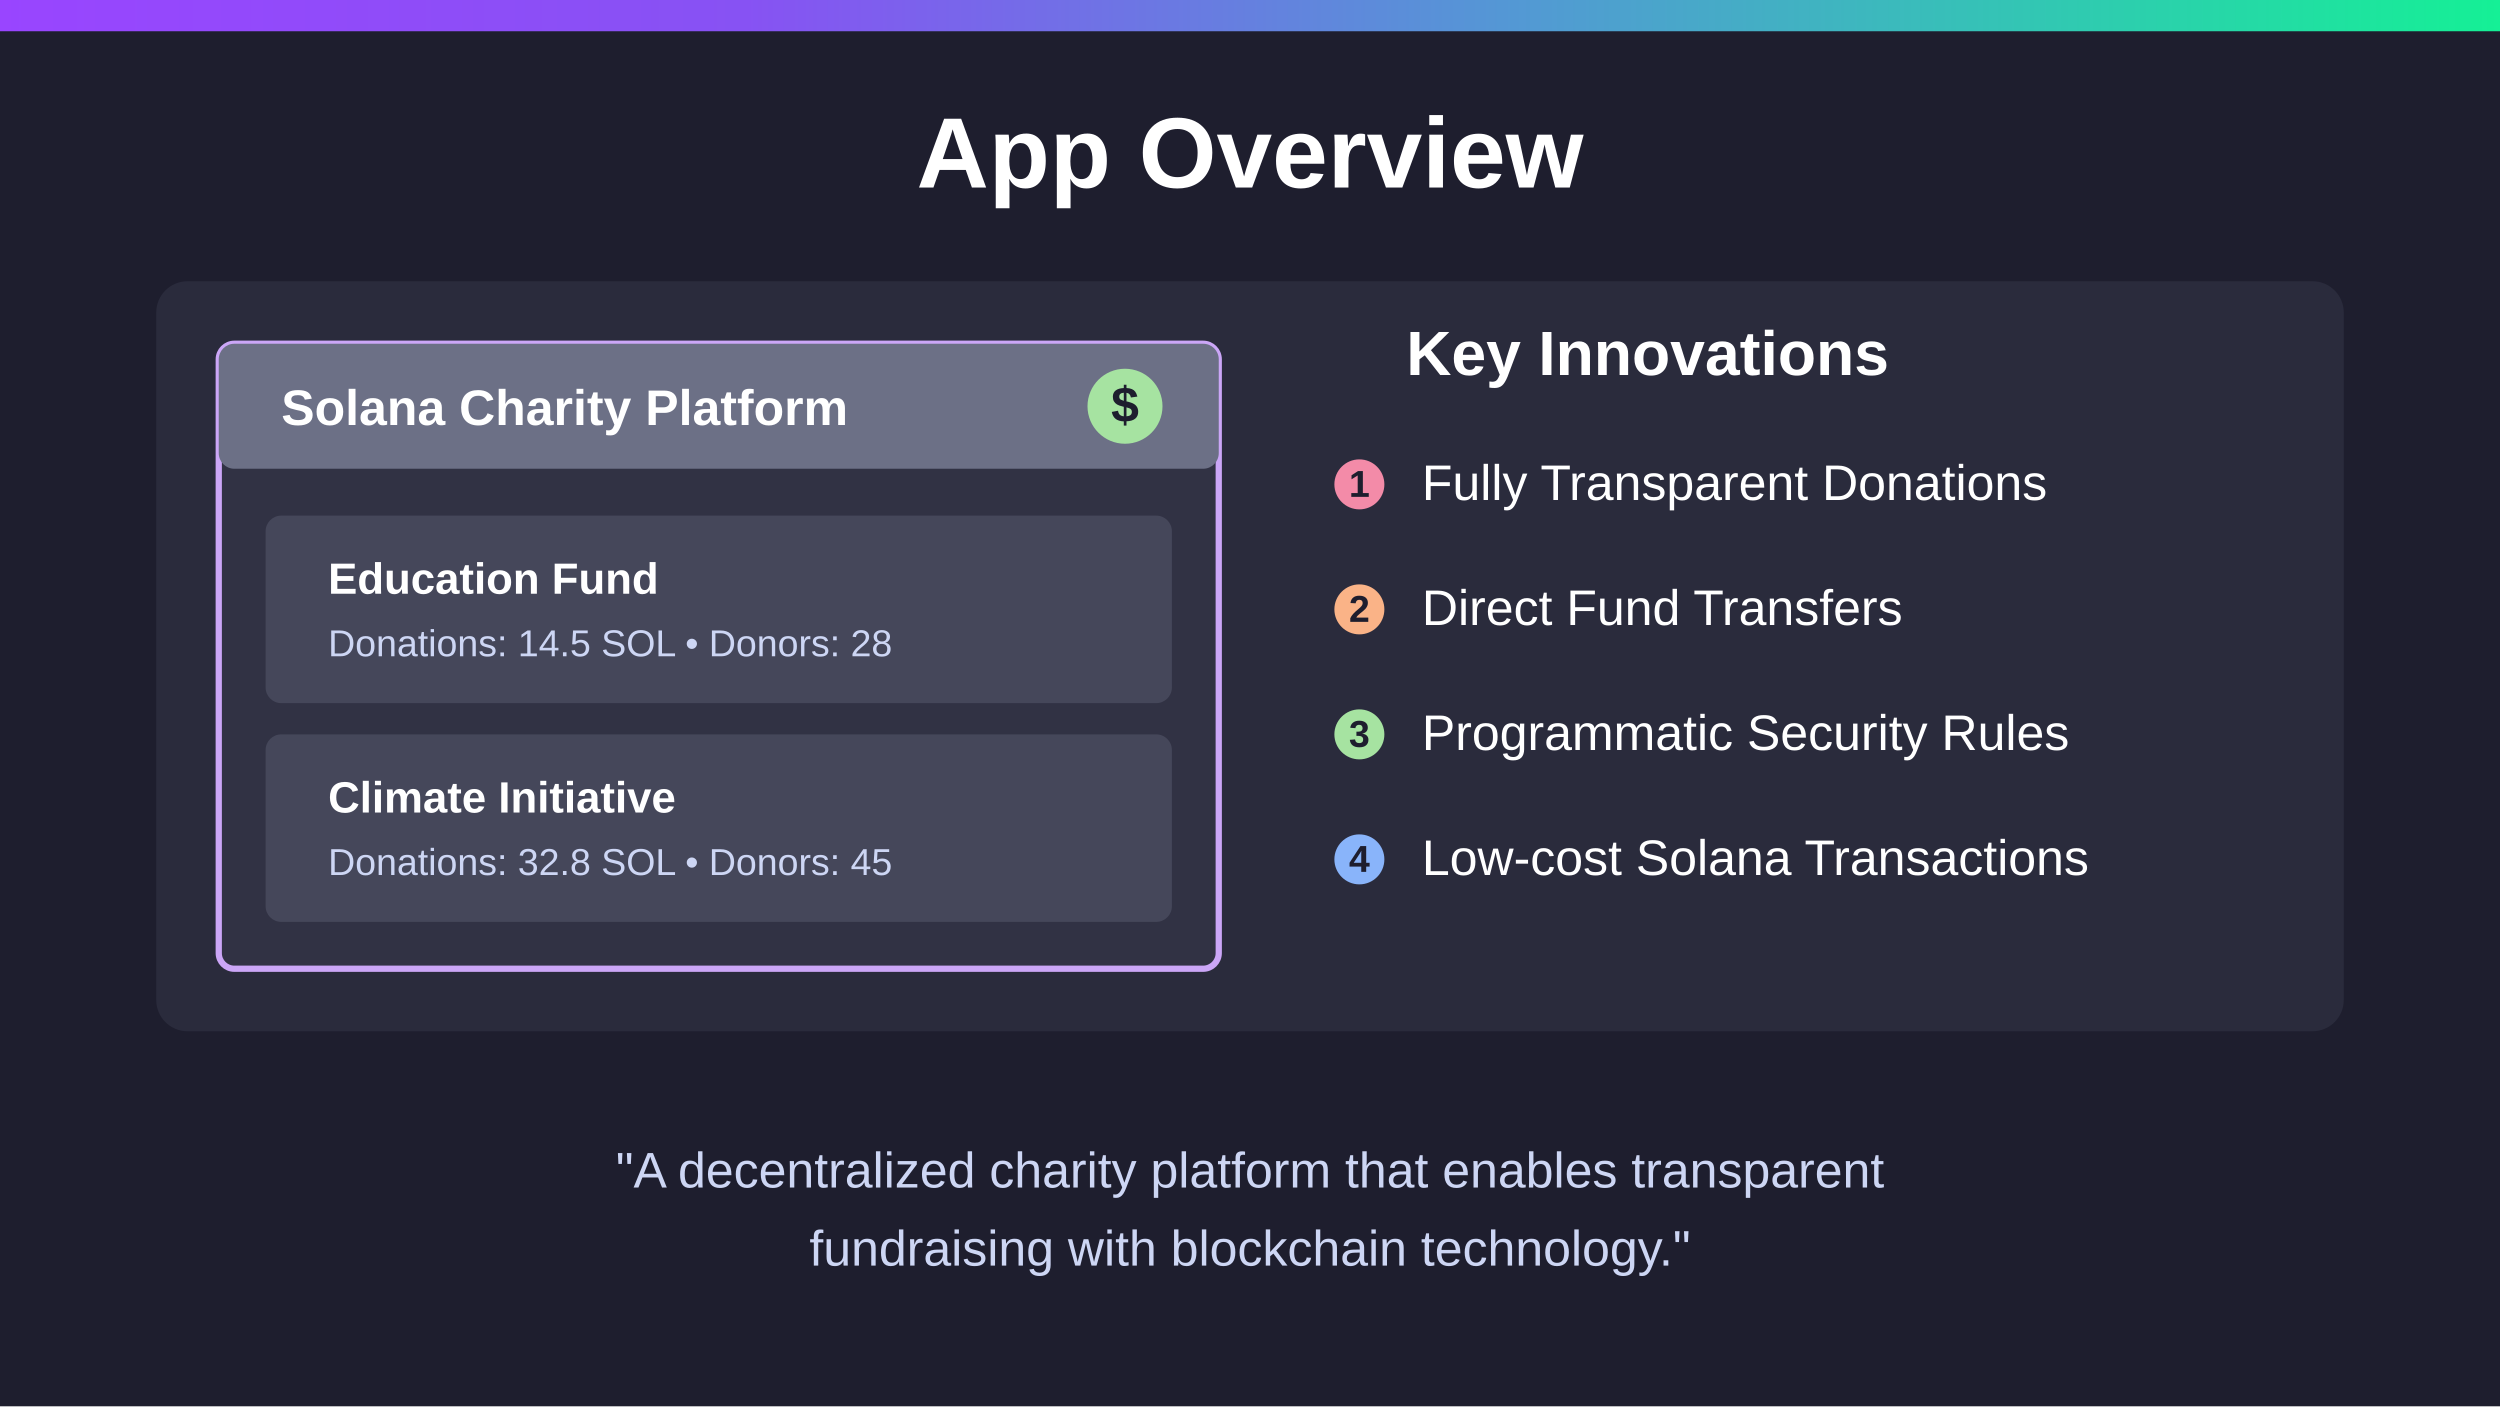
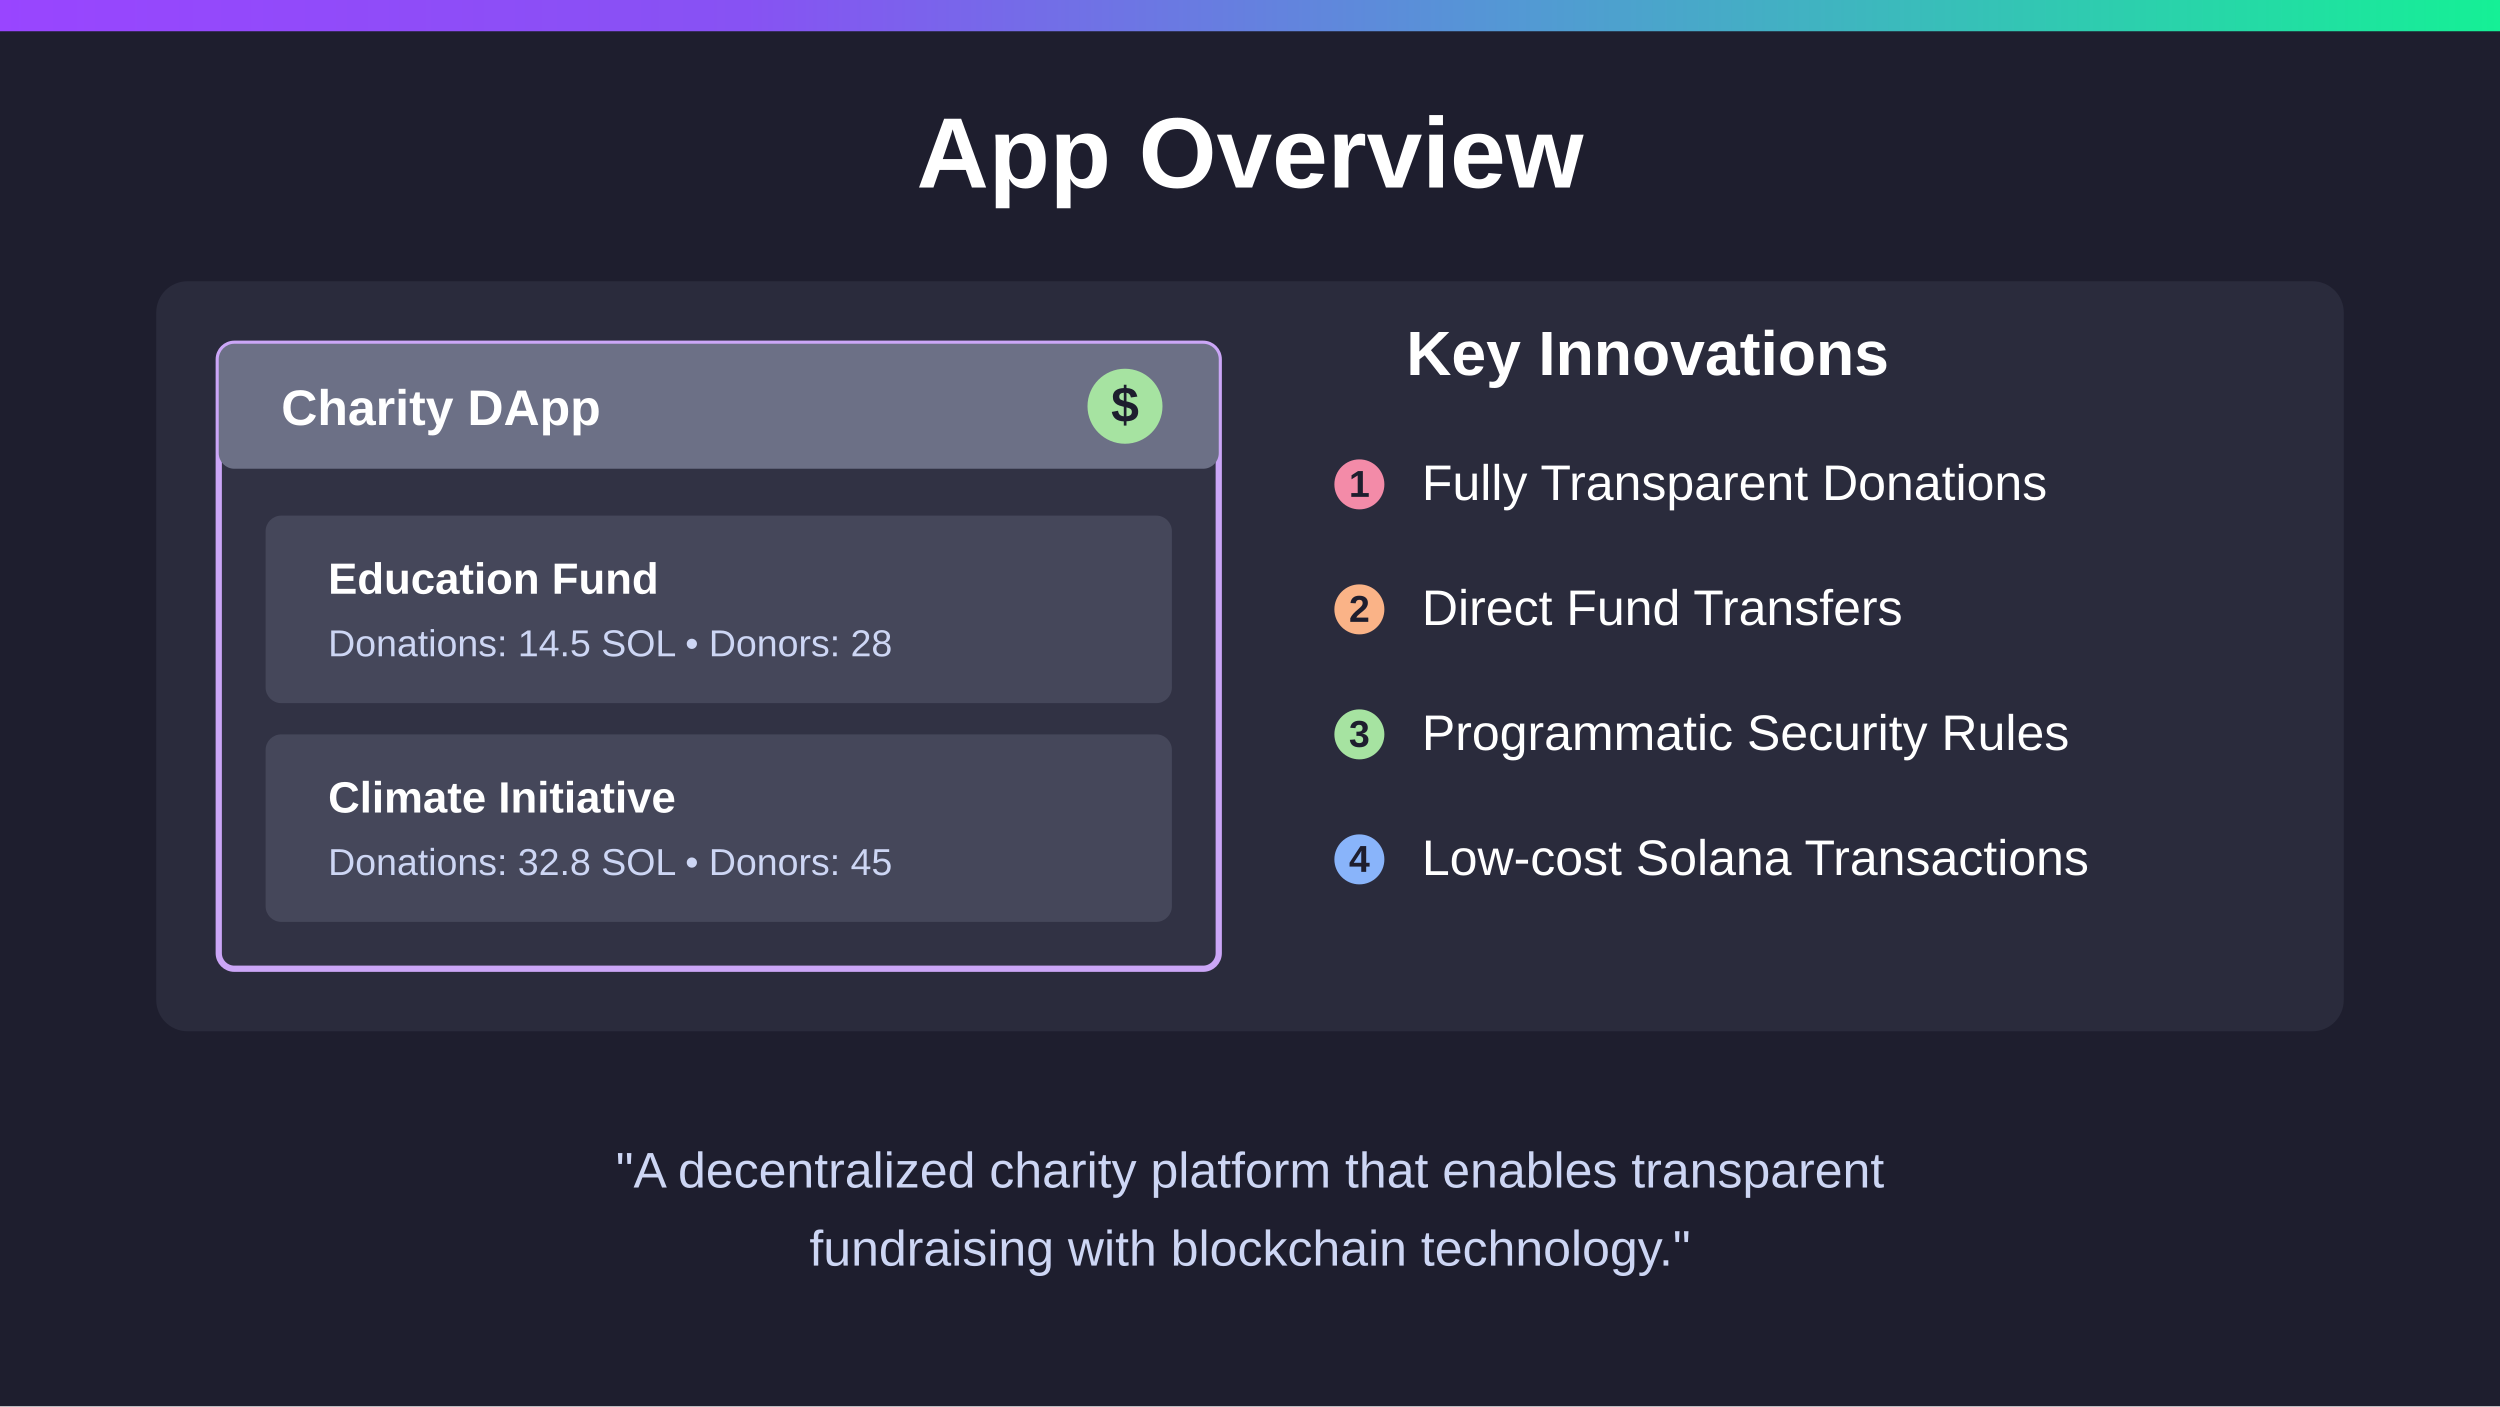
<svg xmlns="http://www.w3.org/2000/svg" viewBox="0 0 800 450">
  <rect width="800" height="450" fill="#1e1e2e" rx="0" ry="0" />
  <rect x="0" y="0" width="800" height="10" fill="url(#solanaGradient)" />
  <defs>
    <linearGradient id="solanaGradient" x1="0%" y1="0%" x2="100%" y2="0%">
      <stop offset="0%" style="stop-color:#9945FF" />
      <stop offset="30%" style="stop-color:#8752F3" />
      <stop offset="60%" style="stop-color:#5497D5" />
      <stop offset="100%" style="stop-color:#14F195" />
    </linearGradient>
  </defs>
  <text x="400" y="60" font-family="Arial" font-size="32" font-weight="bold" text-anchor="middle" fill="#ffffff">App Overview</text>
  <rect x="50" y="90" width="700" height="240" fill="#2a2b3c" rx="10" ry="10" />
  <rect x="70" y="110" width="320" height="200" fill="#313244" rx="5" ry="5" stroke="#cba6f7" stroke-width="2" />
  <rect x="70" y="110" width="320" height="40" fill="#6c7086" rx="5" ry="5" />
-   <text x="90" y="136" font-family="Arial" font-size="16" font-weight="bold" fill="#ffffff">Solana Charity Platform</text>
+   <text x="90" y="136" font-family="Arial" font-size="16" font-weight="bold" fill="#ffffff">Charity DApp</text>
  <circle cx="360" cy="130" r="12" fill="#a6e3a1" />
  <text x="360" y="135" font-family="Arial" font-size="16" font-weight="bold" text-anchor="middle" fill="#1e1e2e">$</text>
  <rect x="85" y="165" width="290" height="60" fill="#45475a" rx="5" ry="5" />
  <text x="105" y="190" font-family="Arial" font-size="14" font-weight="bold" fill="#ffffff">Education Fund</text>
  <text x="105" y="210" font-family="Arial" font-size="12" fill="#cdd6f4">Donations: 14.5 SOL • Donors: 28</text>
  <rect x="85" y="235" width="290" height="60" fill="#45475a" rx="5" ry="5" />
  <text x="105" y="260" font-family="Arial" font-size="14" font-weight="bold" fill="#ffffff">Climate Initiative</text>
  <text x="105" y="280" font-family="Arial" font-size="12" fill="#cdd6f4">Donations: 32.8 SOL • Donors: 45</text>
  <text x="450" y="120" font-family="Arial" font-size="20" font-weight="bold" fill="#ffffff">Key Innovations</text>
  <circle cx="435" cy="155" r="8" fill="#f38ba8" />
  <text x="435" y="159" font-family="Arial" font-size="12" font-weight="bold" text-anchor="middle" fill="#1e1e2e">1</text>
  <text x="455" y="160" font-family="Arial" font-size="16" fill="#ffffff">Fully Transparent Donations</text>
  <circle cx="435" cy="195" r="8" fill="#fab387" />
  <text x="435" y="199" font-family="Arial" font-size="12" font-weight="bold" text-anchor="middle" fill="#1e1e2e">2</text>
  <text x="455" y="200" font-family="Arial" font-size="16" fill="#ffffff">Direct Fund Transfers</text>
  <circle cx="435" cy="235" r="8" fill="#a6e3a1" />
  <text x="435" y="239" font-family="Arial" font-size="12" font-weight="bold" text-anchor="middle" fill="#1e1e2e">3</text>
  <text x="455" y="240" font-family="Arial" font-size="16" fill="#ffffff">Programmatic Security Rules</text>
  <circle cx="435" cy="275" r="8" fill="#89b4fa" />
  <text x="435" y="279" font-family="Arial" font-size="12" font-weight="bold" text-anchor="middle" fill="#1e1e2e">4</text>
  <text x="455" y="280" font-family="Arial" font-size="16" fill="#ffffff">Low-cost Solana Transactions</text>
  <text x="400" y="380" font-family="Arial" font-size="16" text-anchor="middle" fill="#cdd6f4">"A decentralized charity platform that enables transparent</text>
  <text x="400" y="405" font-family="Arial" font-size="16" text-anchor="middle" fill="#cdd6f4">fundraising with blockchain technology."</text>
</svg>
